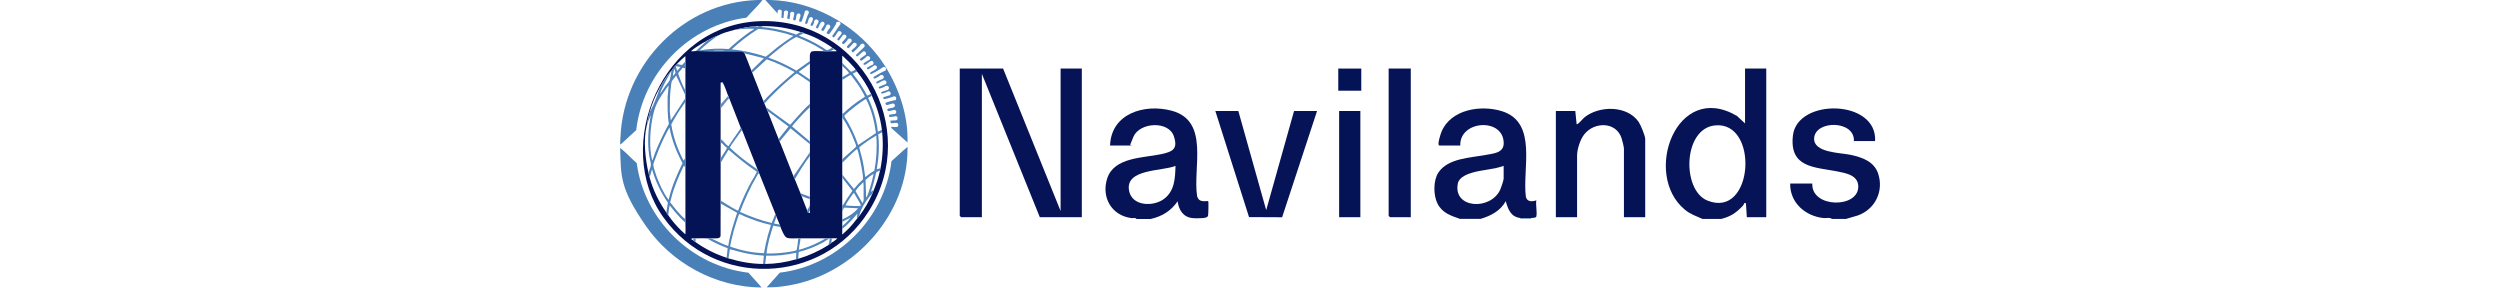
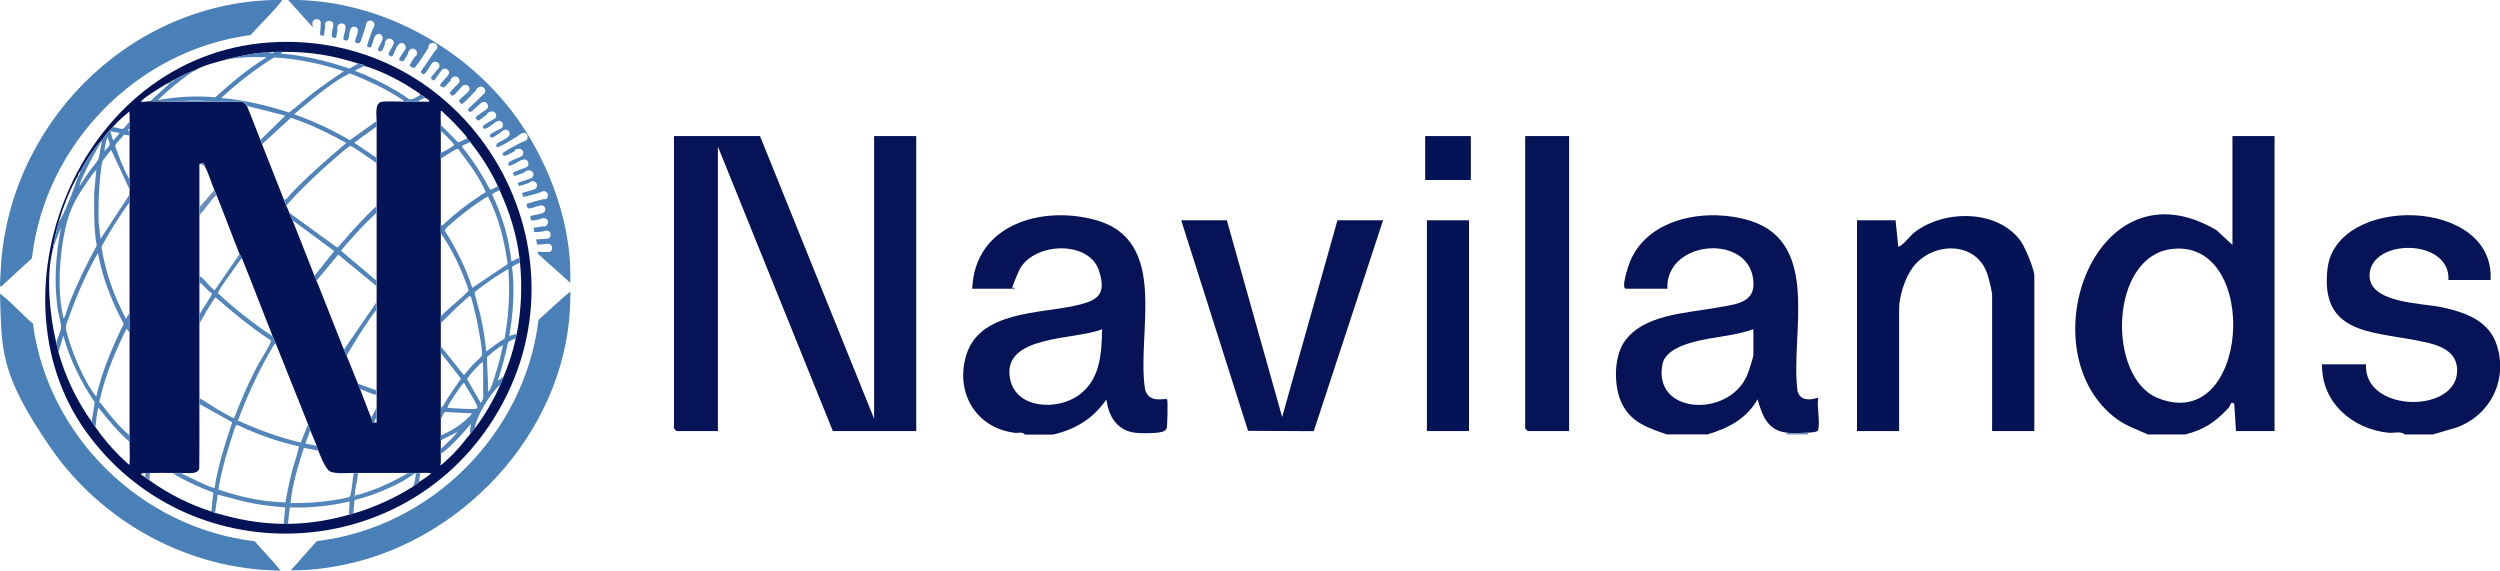
- <svg xmlns="http://www.w3.org/2000/svg" id="Layer_1" width="200" height="23" version="1.1" viewBox="0 0 2333.2 532.5">
+ <svg xmlns="http://www.w3.org/2000/svg" id="Layer_1" version="1.1" viewBox="0 0 2333.2 532.5">
  <defs>
    <style>
      .st0 {
        fill: #f8f9fb;
      }

      .st1 {
        fill: #061457;
      }

      .st2 {
        fill: #6a8ebb;
      }

      .st3 {
        fill: #041256;
      }

      .st4 {
        fill: #4f82b9;
      }

      .st5 {
        fill: #4c81b9;
      }

      .st6 {
        fill: #5285ba;
      }

      .st7 {
        fill: #4a80b8;
      }

      .st8 {
        fill: #5083ba;
      }
    </style>
  </defs>
  <g>
    <path class="st3" d="M259.4,39.2c182.6-6.1,299,196.4,201.2,351.8-86.5,137.5-285.5,143.7-380.4,11.7s-3.5-357.4,179.2-363.5ZM250,49c-10.1-.1-25,3.1-35,5.5s-2.3.7-3.5,1c-9,2.3-21.5,5.4-29.5,10-6.8,2.3-13.2,5.6-19.5,9s-3,1.2-4,2.5c-3.7,1.3-7.1,3.7-10.5,5.8s-13.1,8.2-15.5,10.9-.7.6-.5,1.3c2.7.3,5.3-.5,8-.5,10.3.1,21,.5,31.5.5s16.3,0,24.5,0,19.8,0,29.7,0c1.5.2,4.3,2.8,4.8,4,4.2,9.9,8.4,21.3,12.5,31.5s1,2.7,1.5,4c6.9,17.3,13.6,34.7,20.5,52s1.4,3,2,4.5c1,2.5,2,5,3,7.5s2.1,4.7,3,7c6.9,17.2,13.6,34.7,20.5,52s1.4,3.1,2,4.5c8.6,21.5,16.9,43,25.5,64.5.7,1.9,1.8,3.8,2.5,5.5,3.5,8.7,7,17.4,10.5,26,.6,1.6,1.4,3.4,2,5,3.6,8.9,6.7,18.1,10.5,27,.3.8,1.3,4.3,1.6,4.4s1,0,1.4,0c.7,0,1.3,0,2,0,0-1.5,0-3,0-4.5,0-3.2,0-6.3,0-9.5s0-8,0-12,0-2.7,0-4c0-25.2,0-50.3,0-75.5,0-2.3,0-4.7,0-7,0-5,0-10,0-15s0-3.3,0-5c0-21.2,0-42.3,0-63.5,0-1.8,0-3.7,0-5.5,0-13.5,0-27,0-40.5,0-1.7,0-3.3,0-5,0-9.8,0-19.7,0-29.5s0-3.3,0-5c0-5.5-2.1-17.1,5.2-18,5.8-.7,14.1,0,20.3,0s9,0,13.5,0,6.7,0,10,0c1-1-2.6-3.5-4-3.5,0-1.7-2.9-2.2-4-3s-.5-.8-1-1.2c-15.5-10.7-33.4-20.3-51.5-25.8-1-1.8-4-1.5-5.5-2-23.5-7.7-46-11.3-71-11s-5.7-.2-8.5,0-3.3.9-5,.5ZM411.4,116.5c0,1.8,0,3.7,0,5.5,0,7,0,14,0,21,0,1.7,0,3.3,0,5,0,20.7,0,41.3,0,62s0,5,0,7.5c0,26,0,52,0,78v5.5c0,7.3,0,14.7,0,22s0,4,0,6c0,17,0,34,0,51,0,3.5,0,7,0,10.5,0,5.3,0,10.7,0,16v4.5c0,2.5,0,5,0,7.5s0,3.3,0,5c0,2.6.1,5.2,0,7.8s-1.1,3.3.2,2.7,9.8-8.8,11.5-10.5c5.7-5.8,10.7-12.2,15.7-18.5s3.5-3.9,5-6c9.2-12.5,16.6-25.3,23-39.5,1.1-2.5,2-5.1,3-7.5,5.1-12.4,8.6-22.8,11.5-36,.3-1.5.7-3,1-4.5,4.2-21.8,5.2-44.4,3-66.5-.2-1.5-.3-3-.5-4.5-2.8-22.5-9.3-42.7-18.5-63-.5-1.1-.9-2.2-1.5-3.5-7.4-15.6-15.4-28.1-26-41.5-.8-1-1.8-2.2-2.5-3s-.8-1.8-1.5-2.7c-7-8.3-14.7-16-22.7-23.3-1.1-.2-.7.5-.7,1.2-.3,3.7,0,8,0,11.8ZM105.5,119c-1.1.1-4.4,4.1-5.5,5.3-2.3,2.6-3.9,4.9-5.5,7.7-1-.1-1.2.5-1.7,1-5.2,5.8-14.6,19.9-17.8,27-1.8,1.1-2,3.3-2.5,5-.9.3-1,1.1-1.4,1.8-6.6,12.2-12.2,26.3-16.1,39.7-2.6,9-4.6,18.2-6,27.5-6.1,25.2-2.5,60.9,3.5,86s1.2,5.7,2,8.5c6.7,23.9,16.9,44.9,31,65s1.6,4.1,3.5,5c6.9,10.1,15.4,20.1,24.2,28.5,1,.9,6.6,6.3,7,6.5,1,.4.7-.7.7-1.2.5-6.4,0-13.8,0-20.3s0-3.7,0-5.5c0-32,0-64,0-96s0-5,0-7.5,0-1.3,0-2c0-3,0-6,0-9,0-34.5,0-69,0-103.5,0-2.3,0-4.7,0-7s0-3,0-4.5c0-3,0-6,0-9,0-13.8,0-27.7,0-41.5s0-2.7,0-4,0-1.7,0-2.5c0-2,0-4,0-6,0-3.3.2-6.7-.2-10-4.8,4.2-9.7,8.3-14,13s-1.3,1-1.2,2ZM187,153c-.2,0-.6-.2-.9,0v40.4c0,2.2,0,4.3,0,6.5,0,19.3,0,38.7,0,58s0,3.7,0,5.5c0,9.7,0,19.3,0,29s0,.3,0,.5c0,2.3,0,4.7,0,7s0,.7,0,1c0,23.7,0,47.3,0,71s0,3.3,0,5c0,20,.1,40.1-.1,60.1-1.2,6.1-10.6,4.3-15.4,4.4s-.7,0-1,0c-2.3,0-4.7,0-7,0s-.7,0-1,0c-7.2,0-14.3-.2-21.5,0-1.5,0-3-.1-4.5,0s-2.8.2-4,.8c0,1.3,3.2,2.7,4,3.2,1.3,1,2.6,2,4,3,18.1,12.8,36.4,22,57.5,29s2.4.6,3.5,1c20.8,6.5,42.1,10.3,64,10.5,1.3,0,2.7,0,4,0,19.9-.2,38-3.2,57-8.5s2.5-.6,4-1c20.1-6,38.6-14.4,56.4-25.6.2-.3,0-.7,0-.9,2.1.1,3.6-2,5-3,3.9-2.6,8-5,11.5-8.3-3.5-.5-7-.2-10.5-.2s-8.7,0-13,0c-15,0-30,0-45,0-1.3,0-2.7,0-4,0-5.5,0-18,1.1-22.2-1.6-4.4-2.8-8.8-14.3-10.8-19.4s-.8-2.9-1.5-4.5c-2-4.8-4.1-9.7-6-14.5s-1.2-3.6-2-5.5c-10-25-20-50-30-75-.9-2.3-2.1-4.7-3-7-9.6-24-18.8-48.4-28.5-72.5-.6-1.5-2.2-3.7-2.5-4.5-7.3-18.1-14.1-36.8-21.5-55s-1.4-3.1-2-4.5c-3-7.5-5.2-15.3-9-22.5s.2-1.7-1-2.3-1.9-.2-3,.3ZM130.8,441.5v.5c.3-.2.3-.3,0-.5Z" />
    <path class="st7" d="M254.5,0c3,0,6,0,9,0-8.3,11.4-20.3,21.9-29.5,32.7C127.8,46.6,41.9,134.7,29.8,241l-28.4,26.1-1.3.5c-.3-4.7.3-9.3.5-14C6.5,117.9,117.8,4.1,254.5,0Z" />
    <path class="st7" d="M532.3,276c0,119-93.8,225.2-207.8,250.3-17.2,3.8-35.5,6.3-53.1,5.9l24.3-27.2c106.6-12.7,194-99.9,206.9-206.5,9.9-8.8,19.5-18.1,29.7-26.5v4Z" />
    <path class="st7" d="M237.8,505.2c7.8,9.3,16.6,17.9,24.1,27.3-85.5-.6-166.6-44.9-214.8-114.8S1.7,325.8,0,274.5c.9-.2,1,.4,1.5.7,10,7.7,19.4,18.6,29.2,26.8,13.9,105.4,101.6,190.9,207,203.1Z" />
    <path class="st5" d="M278.4,0c77.2,2.2,152.1,42.7,198.9,103.3,32.3,41.9,55,99.8,55,153.2,0,2.5,0,5,0,7.5l-29.8-26.7c-.5-1.7-1.6-2.2.6-2.3s9.4,1,11.1-.6,1.4-5.8-1.3-6.6-8.7,1-11.7.3l-.8-4.5c2.8-.9,10.6.1,12.4-1.6s1.4-5.8-1.3-6.6-3.4.5-5.3.7-7.4.8-7.7.5-.5-3.3-.5-4c2.6-.2,5.2-.9,7.8-1.3s2.1,1,4.2-.9c3-2.7,1.1-7-2.8-6.8s-2,.8-3.1,1c-1.7.3-6.6,1.4-7.9,1.1s-1.2-2.7-1.3-3.3c-.1-1,2.1-1.2,3-1.5,3.7-1.1,12-.8,10.9-6.4-1.2-5.7-9.6-.9-13-.2s-3.7.1-4.5-3.9c4.5-1.6,9.3-3,14-4.1s2.8,0,4-.5c2.6-1,2.8-5.2.4-6.8s-5,.5-7.9,1.4-12.9,3.7-13.5,3.2-.7-2.9-1-3.5l12.2-3.6c2.3-2.1,2.4-5.4-.5-6.9s-3.7.4-6,1.3-7.7,2.7-8.3,2.7-1.5-2.8-1.3-3l12.5-4.3c4-2.8,1.6-8.1-3.2-7.2s-1.5,1.1-2.5,1.5c-1.5.6-9.1,3.7-10,3.5s-1.4-2.4-1.3-2.7c.2-1,11.2-4.9,13-5.6,3-2.5.7-7.5-3-7s-7.2,3.6-9.5,4.5-5.2,2.7-5-.5,11.6-5.4,13.2-7.8c2.3-3.5-.9-7.1-4.9-5.9s-1.4,1.4-2.2,1.8c-1.6.9-7.6,4.2-9,4.5-2.2.4-3.6-1.8-1.3-3.3,4.3-3,10.9-6.3,15.6-8.8s5.8-1.7,6.4-4.1,0-4.6-2.7-5.1-4.9,2.1-7.4,3.6c-4.3,2.6-11.3,7-15.6,8.9s-3,.2-3.1-2.4c2.7-2.2,12.1-5.4,12.3-8.9s-2.9-5-5.4-4c-1.7,1.2-10.2,7.7-11.6,7.2s-1.6-2.2-1.3-2.9,6.6-4,7.7-4.6,2.7-.4,3.7-2.3c1.5-2.8.1-5.3-2.8-6.1-3.8.3-9.1,6.6-12.5,7.3s-2.8-.8-2.7-2.1,10.2-6.5,11.5-7.5c2.6-3.7-1.3-7.8-5.4-5.9s-1.2,1.5-1.9,2.1c-1.4,1-7.2,5.5-8.2,5.9s-3.3-1.8-2.8-2.8c1.2-2.4,10.7-7.2,11.2-8.9,1.2-3.9-2.3-7.1-5.9-4.9-1.6,1.3-9.1,8.5-10.3,8.7s-3.1-2.3-1.7-3.2l15-14.4c2.2-3.8-2.2-7.9-5.8-5.3s-1.4,1.9-2.2,2.8c-1.6,1.6-12.3,12.9-13.2,12.7s-2.9-2.6-2.8-3.1c1.9-3.6,13.7-9.4,8.7-13.8-1.4-1.2-3.4-1.4-5-.4-1.6,1.4-7.7,9-9.1,9.4s-3-1.6-3.1-2.3c-.2-1.1,7.3-8.4,8.7-9.7,1.7-4-2.6-7.6-6-5s-1.1,2.1-2,3-5.6,6.3-6.1,6.4c-.8.2-3.3-1.1-3.6-1.5-1.2-2.1,8.8-9.2,8.4-12.6s-5.1-4.7-7-2.1l-7,9.7c-.4.3-2.8-1.4-3-1.8-.6-1.9,7.4-8.9,7.9-11,.8-3.7-3.7-6.1-6.5-3.9-1.5,1.9-5.7,9.6-7.5,10.6s-4.3-2-2.5-3.6c4.4-5.4,7.8-11.9,12-17.3s1.6-.8,2.1-2c1.6-3.6-.8-6.7-4.8-5.8s-2.3,2.9-3.3,4.7c-2.5,4.1-8.8,14-11.8,17.2s-.7,1.1-1.9,1-3.5-1.4-3.4-2.2c0-1.2,3.5-6.3,4.4-7.6s1.6-1,2-2.1c1.6-4.9-3.8-7.9-6.6-4.6s-.7,2.2-1.3,3.2-4.1,7-4.5,7.2c-.6.4-3.7-.7-3.9-1-1-1.4,5.5-9.2,5.9-10.8,1-4.5-4-7.1-6.9-3.4s-4.5,10.4-5.8,10.7-3-1.2-3.2-1.8c-.3-1.2,4.6-8.6,4.9-10.1.8-4.2-4.9-6.4-7.2-3.1s-.6,2.6-1.1,3.9c-1.4,3.3-2.7,8.9-6.6,5.3.4-3.7,5.8-9.3,4.3-12.7s-4.8-2.8-6.5-1-3.1,10-4.3,10.9-3.3-.4-3.4-.5c-.7-.8,3.9-13.1,4.6-15.1s3.2-4.4,1.8-7.1-5.2-2.8-7.1-.2c-.3,2.5-1,4.8-1.9,7.1s-2.7,9.2-3.9,11.1-4.5.9-4.6.3c-1.1-3.9,6.3-13.1-.3-14.6s-4.6,10.9-6.7,12.3-3.7-.3-3.9-.5c-1.2-1.4,3-10.6,1.5-13.2s-6.1-2.4-7.2.9.2,2,0,3-1.1,7.6-1.4,7.9-3.4-.6-3.5-.7c-1.8-1.3,1.4-10.1,1-12.5-.6-3.3-6.8-4.1-7.8.2-.3,1.2.3,1.9.2,2.7-.3,2.8-1.1,5.5-1,8.3-.6-.2-3.3-.4-3.5-.5-.9-.9,1.1-11.4,0-13.3-1.7-2.9-7-2.1-7.4,1.6s1,2.9.2,4.1L268.9,0c3.2,0,6.3,0,9.5,0Z" />
    <path class="st8" d="M436.4,129.5c.7.8,1.7,2,2.5,3l-7.5,3.5.2,1.5c9.9,12.2,18.3,25.4,25.7,39.3,1.4.9,5.6-2.7,7.5-2.8.6,1.3,1,2.4,1.5,3.5-1.2.9-7.1,2.8-6.9,4.2,9.3,19.5,15.6,40.7,17.9,62.3l7.5-3.5c.2,1.5.3,3,.5,4.5l-7.4,3.8c2.6,21.5,1.1,43.4-2.6,64.7l7-2c-.3,1.5-.7,3-1,4.5-2.1.6-6.4,1.9-7.3,4-2.4,11.6-5.4,23.1-9.2,34.3-.3,2,2.3-.8,2.8-1.2s1.3-.9,2.2-1.1c-1,2.4-1.9,5-3,7.5-2.1,1-4,3.4-5.5,5.3-6.8,8.2-14.9,21.7-17.6,31.9-.2.7-.8,1.9,0,2.3-1.5,2.1-3.4,4-5,6-.5-3.3.7-6.3.8-9.5-6.3,7.5-12.8,14.8-20,21.5-2.4,2.2-5.4,5.1-8.3,6.5,0-1.7,0-3.3,0-5,1,0,1.4-.7,2-1.2,5-4.6,9.2-8.6,13.5-13.8s1.6,0,1.3-1.5l-1.8,1.5-15,7.5v-4.5c11.1-4.7,21.7-11.5,29.5-20.7l-25.2-1.3c-2,.4-2.3,4.9-4.2,6,0-3.5,0-7,0-10.5,1.3.2,1.5-.3,2.1-1.1,1.7-2,3.3-5.8,4.9-8.1,3.8-5.9,8-11.6,11.9-17.4l-18.9-24.3c0-2,0-4,0-6l21.7,27c2.8-3.3,5.6-6.8,8.5-10,1.8-1.9,6.8-6,7.8-7.7s.5-1.1.5-2c.2-5.8-2.2-17.6-3.3-23.8s-1.3-7-2.1-10.4-4.3-19-5.2-19.6-1.1,0-1.5.2c-1.3.7-6,5.1-7.5,6.5-6,5.2-11.2,11.2-17,16.5-.6.6-1,1.3-2,1.2v-5.5c2.5-3.6,25.8-22.5,26-24.3s-2.5-7.6-3.1-9.4c-5.7-15.4-13.5-30.9-22.9-44.4,0-2.5,0-5,0-7.5l1.7.5c11-10.4,22.8-19.8,35.5-28s4.6-2.3,4.7-2.5c.7-1-2.2-6-2.9-7.3-6.2-12-14.6-22.8-22.7-33.6-1.8-1-13.6,8.3-16.4,8.9,0-1.7,0-3.3,0-5,3.5-1.8,8.5-4.2,11.7-6.6s.9-.4.8-1.2c0-1.6-10.6-11.5-12.5-13.3,0-1.8,0-3.7,0-5.5l16.3,16.4c1.8.6,6.5-3.3,8.7-3.4ZM473.8,246.5c-3-21.7-8.2-43.5-18.3-62.9-1.6-.5-17.7,11.4-20.1,13.3-3.9,3-7.9,6.2-11.6,9.4s-7.7,6.6-8.2,7.8-.4,1.3,0,2c10.5,16.4,19.1,34,25.2,52.5l32.9-22.1ZM474.4,251l-13.1,8.1c-2.3,1.5-17.9,12.7-18.3,13.7s4.4,17.4,5.1,20.3c2.7,11.5,4.5,23.2,5.8,34.9,5.5-4.2,10.9-8.5,17-11.9,3.9-21.5,5.2-43.4,3.5-65.1ZM455.4,365.5c1.1-.5,1.7-1.5,2.2-2.5,1.8-3.7,3.6-10,4.9-14.1,2.8-8.8,5.2-17.8,6.9-26.9-5.4,3.1-10.4,7-14.9,11.4.1,10.7,1.2,21.4.9,32.1ZM450.4,337.5c-5.3,4.9-10.6,10.2-14.5,16.3l12.8,22.2c3.5-3.4,2.1-8.7,2.2-13.3s0-6.1,0-9.5c0-5.3.3-10.6-.5-15.8ZM433.4,357.5c-.8-.2-1,.3-1.5.8-2.5,2.6-12.2,17.1-13.6,20.4s-.5,1.1-.4,1.9c3.5.3,26.4,2,27.4.4s-1.9-6-2.7-7.4c-2.8-5.5-6.5-10.5-9.3-16Z" />
    <path class="st4" d="M121,120c-1.7.8-2.2,2.2,0,2.5,0,1.3,0,2.7,0,4l-5.4-.9c-1.1,2.6-8.1,8.4-8.1,10.6,3.6,10.9,8,21.7,13.5,31.8,0,3,0,6,0,9l-17.2-37c-.6.3-7.8,9.6-8.1,10.4-1,2.6-1.7,10.7-2.1,13.9-1.7,14.1-1.7,28.2-1.6,42.5l1.8,16.2,27.2-41.5c0,2.3,0,4.7,0,7-9.7,13.3-18.5,27.3-26.3,41.8,3.6,23.6,11.7,46.2,22.8,67.2l3.5-5.5c0,3,0,6,0,9-.8.2-.7,1.8,0,2,0,2.5,0,5,0,7.5l-3-3.8c-9.3,19.1-18.1,39.4-23.3,60.1s-2.1,6.7-1.4,8.6c8.4,10.9,17.1,22.3,27.7,31,0,1.8,0,3.7,0,5.5-1,0-1.4-.7-2-1.2-10.1-9.1-18.7-19.7-27.2-30.3-1.6,5.9-2,12-2.7,18-1.9-.9-2.5-3.5-3.5-5l2.8-18c-12.9-18.9-23.2-39.8-29.3-62l-4.5,15c-.8-2.8-1.3-5.6-2-8.5.8-3.9,4.4-11.1,4.4-14.7s-2.7-12.9-3.3-17.6c-3.3-24.2-1.8-49.3,2.9-73.2-.9.1-.9,1-1.1,1.6-2.4,5.4-5,12.2-6.4,17.9,1.4-9.3,3.4-18.5,6-27.5.9-.3,1-1.1,1.4-1.8,6.2-11.4,12-26.9,16.1-39.2,1.6-1.3,1.8-4,2.5-5.5,3.1-7,12.6-21.2,17.8-27s.7-1.2,1.7-1c-5,8.8-10,17.7-14.4,26.8s-4.4,9.4-6.1,14.2c1.4.3.9-.4,1.2-1,2.6-3.9,5.2-7.8,7.9-11.7s7.4-8.9,8.5-11.5,2.1-10.1,2.7-13.3.9-3.5.1-3.6c1.6-2.9,3.2-5.1,5.5-7.7s4.4-5.1,5.5-5.3c2.6-.3,7,2,9.1,1.4s4.5-5.4,6.4-6.4c0,2,0,4,0,6ZM111.5,124l-8.5-1.5,2.5,8.5c.4.3,6.3-6.7,6-7ZM97.5,141c1-1,4.7-4.9,4.9-5.9.4-1.5-1.7-5.4-1.9-7.1-.8.5-1,2.6-1.3,3.5-.8,3.1-1.5,6.3-1.7,9.5ZM90.3,157.5v.5c.3-.2.3-.3,0-.5ZM60,296.5c.5-.5,3.9-11.2,4.6-13.1,7.3-18.6,16.1-36.7,25.7-54.2-2.9-16.2-2.4-32.6-2.4-49l2-21.7c-3,3-5.6,7-8.1,10.6-11.1,16.2-16.9,25.8-21.1,45.4-5.2,23.9-7.4,57.4-1.7,81.3.1.6.1,1.6,1,.7ZM73.8,173.5v.5c.3-.2.3-.3,0-.5ZM57,214c.4-.7-.3-1.3-.5-1-.4.7.3,1.3.5,1ZM90,369.5c5.3-23.5,15-45.7,25.5-67.3-11.2-20.6-19.8-42.6-24-65.7-.4-.3-4.4,7.3-4.8,8-7.3,13.8-14.3,29.6-19.7,44.3s-5.4,13.7-5.5,17,4.4,16.5,6,21c4.5,12.5,13.2,31.8,21.4,42.1s0,.9,1.1.6Z" />
    <path class="st6" d="M226,241.5c-1.3,0-2,1.6-2.7,2.6-3.5,4.7-6.9,9.5-10.2,14.3s-7.9,10.7-9.2,13.8-.5.9-.3,1.5,11.7,10.7,13.4,12.1c11.9,10.1,24.6,19.4,37.5,28.2.9,2.3,2.1,4.7,3,7-1.9-.3-3.2,3.2-4.1,4.7-12.4,20.9-22.7,44.1-31.4,66.8,18.9,8.5,38.4,15.8,58.7,20.5l6.8-17c.8,1.9,1.3,3.8,2,5.5l-4.5,12.5,10.5,2c.7,1.6,1,3.4,1.5,4.5l-13.4-2.5c-5.4,16.7-10.7,33.9-12.5,51.5,13.2.2,26.5-.6,39.6-2.6,2.8-.4,13.8-2.2,15.6-3.3s3-19.4,3.8-22c1.3,0,2.7,0,4,0-.4,6.6-2.5,13.1-3,19.8s0,.8.8.8c2.8-.2,9.1-2.5,12-3.5,11.3-3.8,22.3-9,32.7-14.8s2.6-1,2.5-2.3c4.3,0,8.7,0,13,0l-1,8.5c-1.4,1-2.9,3.1-5,3,.7-2.5,1.7-7.6,2-10.3s0-1-.7-.7c-2.3.7-8.5,5.3-11.2,6.8-14.3,7.7-29.7,14-45.4,17.8l-1.1,12.9c-1.5.4-2.7.6-4,1l.5-12.5c-18.2,4.1-36.9,6.1-55.7,5.5l-1.8,15.5c-1.3,0-2.7,0-4,0l1.5-15.5c-10.1-.9-20.1-1.9-30-3.8-11.2-2.1-22-5.5-33-8.2l-2.5,17c-1.1-.4-2.3-.6-3.5-1l1.9-17.9c-12.6-4.7-24.9-10.2-36.4-17.1v-1c2.3,0,4.7,0,7,0-.3,1.6.5.8,1,1,9.8,4.2,19.2,9.9,29.5,13,3.2-20.9,9.8-41.2,16.4-61.2l-.8-.8-29.7-16.6c0-1.7,0-3.3,0-5,1-.2,1.6.4,2.4.9,6.7,4,13,8.4,19.8,12.2s9.6,5.4,10.3,4.9c5.5-14.6,11.8-29,18.8-43s11.3-18.8,14.9-27.1.5-1,.4-1.6v-.6c-18.3-11.9-34.9-25.9-51.4-40-.8-.1-2.4,2.7-2.9,3.5-4,6.1-7.5,12.7-11.3,19h-1c0-2.3,0-4.7,0-7l.5-.5c1.3-2.8,11-16.6,11-18.3s-.3-.9-.7-1.3c-4.1-2.5-6.6-7.2-10.8-9.5,0-1.8,0-3.7,0-5.5,1.1-.2,1.5.4,2.3,1,3.6,3,7.4,8.6,11,11s.5.7,1.2.5l23-33.5c.3.8,1.9,3,2.5,4.5ZM278.9,416.5c-16.8-3.5-33.1-9.3-48.8-15.9-1.6-.7-8.7-4.5-9.7-3.9s-9.3,28-10.3,31.7c-.9,3.4-6.9,27.3-6.1,28.5,20,6.9,41.1,11.5,62.4,12,1.9-11.1,4.3-22.2,7.2-33.1.7-2.5,6.1-18.6,5.3-19.4Z" />
    <path class="st8" d="M263.5,48.5l-1.5,1.5c17.3,1.4,34.4,4.9,51,9.8s11.9,4.5,13.5,4,5.6-3.7,8-4.3c1.5.5,4.5.2,5.5,2l-9,4.5c13.4,5,26.3,11.4,38.6,18.6s9.6,6.9,12.5,8,7.8-2.8,10.4-4.1c1.1.8,3.9,1.3,4,3-1.1,0-3.6,1.5-4.7,2.1s-1.6.2-1.3,1.4c-4.5,0-9,0-13.5,0-.5-1.8-3.2-3-4.7-4-14-9-29.7-16.1-45.2-22.3-.9-.3-1.6.3-2.4.7-11.9,5.7-29.5,19.9-39.9,28.6-3.1,2.6-6.5,5.2-9.4,7.9s-.5.3-.3,1c17.9,6.2,35,14.4,51.3,23.9l25.2-17.9c0,1.7,0,3.3,0,5l-21,15.3,21,14.2c0,1.7,0,3.3,0,5-6.2-4.1-12.2-8.8-18.5-12.7s-5-3.6-6.6-3.2-11.7,9.3-13.6,10.9c-15,12.8-30.6,27.6-43.7,42.2s-1,1.2-2,1.3c-.6-1.5-1.4-3-2-4.5,2.8-.2,4.3-3.5,6-5.3,16.3-17,34-32.5,52-47.7-16.6-9.1-33.7-17.5-51.7-23.5l-26.7,24.5c-.5-1.3-1-2.7-1.5-4l23-22.5-35.5-9c-.5-1.2-3.3-3.8-4.8-4-9.9,0-19.8,0-29.7,0-5.9-1.3-12.7-1.3-18.8-1s-4.1.4-5.7,1c-10.5,0-21.1-.4-31.5-.5l19-17.5c1.4-.4,2.8-1.2,3.5-2.5,6.3-3.4,12.7-6.7,19.5-9-6.1,3.5-13.7,9.5-19.2,14-5.5,4.4-10.7,9.2-15.8,14,17.7-3.2,35.7-4.2,53.6-2.6,14.9-13.3,30.2-26.5,47.3-36.9.1-.8-.7-.5-1.2-.5-10-.5-21.8,0-31.7,1.5v-.5c10-2.4,24.9-5.6,35-5.5s5.4,1.8,5-.5c2.8-.2,5.7,0,8.5,0ZM320.9,66.5c-21-7-42.9-11.6-65.1-12.9-17.6,11-34.2,23.7-49.3,37.9,21.6,1.7,42.7,6.9,63.2,13.5,7.5-5.5,14.4-11.9,21.8-17.7,9.5-7.4,19.4-14.1,29.4-20.8Z" />
    <path class="st8" d="M351.4,193c0,1.8,0,3.7,0,5.5-6.8,6.4-13.5,13.1-19.7,20s-13.3,14.7-13.2,15.7l32.9,27.8c0,1.7,0,3.3,0,5l-35.8-29.4-20.2,24.4c-.6-1.4-1.4-2.9-2-4.5l18.5-23.2-39-28.8c-.9-2.3-2.1-4.7-3-7l44.7,32.5c1.2,0,9.4-10.3,11-12,7.4-8,15.7-17.5,23.7-24.8s1-1.3,2-1.2Z" />
    <path class="st8" d="M351.4,289c-10.4,13.6-19.3,28.3-28,43-.7-1.7-1.8-3.6-2.5-5.5l30.5-44.5c0,2.3,0,4.7,0,7Z" />
    <path class="st2" d="M202,182c-5.3,4.8-9.2,11.5-14,16.7s-1,1.2-2,1.3c0-2.2,0-4.3,0-6.5l14-16c.6,1.4,1.4,2.9,2,4.5Z" />
    <path class="st4" d="M351.4,364.5c0,1.3,0,2.7,0,4-5.4-.9-10.4-3.7-15.5-5.5-.6-1.6-1.4-3.4-2-5l17.5,6.5Z" />
    <path class="st5" d="M351.4,390c-1.3.8-1.8,3-2,4.5-.4,0-1.1.2-1.4,0s-1.3-3.7-1.6-4.4l5-9.5c0,3.2,0,6.3,0,9.5Z" />
    <path class="st2" d="M140,441.5l-.5,7c-1.4-1-2.7-2-4-3v-4c1.5-.1,3,0,4.5,0Z" />
    <path class="st2" d="M196,95c-8.2,0-16.3,0-24.5,0,1.6-.7,4-.9,5.7-1,6-.3,12.9-.3,18.8,1Z" />
    <path class="st2" d="M191,155l-4-2c1.1-.4,1.6-.9,3-.3s.7,1.8,1,2.3Z" />
    <path class="st0" d="M255,48.5c.4,2.3-4,.5-5,.5,1.7.4,3.5-.4,5-.5Z" />
    <path class="st2" d="M215,54.5v.5c-.9.1-2.2,1-3.5.5,1.2-.3,2.3-.7,3.5-1Z" />
    <path class="st2" d="M159,77h-.5c1-1.3,2.7-1.8,4-2.5-.7,1.3-2.1,2.1-3.5,2.5Z" />
    <path class="st2" d="M187,300c-.2.3.4,1.3-1,1,0-.3,0-.7,0-1h1Z" />
    <path class="st2" d="M170.5,441.5v1c-.5-.2-1.3.6-1-1,.3,0,.7,0,1,0Z" />
    <path class="st2" d="M162.5,441.5v1c-.3-.2-1.3.4-1-1,.3,0,.7,0,1,0Z" />
    <path class="st2" d="M130.8,441.5c.3.2.3.3,0,.5v-.5Z" />
    <path class="st2" d="M186,293c0-.2,0-.3,0-.5h.5l-.5.5Z" />
    <path class="st2" d="M426.4,403.5l1.8-1.5c.4,1.4-1.2,1.4-1.3,1.5h-.5Z" />
  </g>
  <g>
    <path class="st1" d="M2004.9,405.6c-12.1-5.5-22.2-8.5-32.8-17.2-79.1-64.8-16-240,96.5-173.6l14.9,13.8v-101.6h39.3v275.3h-36l-1.6-25.4c-3.4-3.3-3.5,1.9-5.6,4.1-12.5,13.1-22.3,19.9-40.2,24.5h-34.4ZM2027.5,232.3c-59,6.3-61.3,119.7-13.9,139.1,86.1,35.1,96.7-148,13.9-139.1Z" />
    <path class="st1" d="M1556.1,405.6c-17.5-6.1-33.6-11-42.4-28.9-7.6-15.4-7.8-42.3,1.7-56.9,17.5-26.7,59-27.5,86.9-32.7,14.2-2.7,34.2-3.4,34.2-21.7,0-48.3-82.2-42.7-80.4,4.1h-38.5c-5.3,0,2.3-22.1,3.8-25.7,17.3-41.5,73.2-50,112-37.8,66.6,21,37.2,106.8,44.2,159,2.7,9.2,11.5,8.7,19.3,6.1-1.4,8.4,1.9,22.5,0,30-.6,2.6-7.7,2.6-9.9,2.7-5.5.3-14.4.7-19.7,0-17.8-2.2-22.7-16.1-27-31.2-9.9,18-27.6,27.2-46.7,32.8h-37.7ZM1636.4,307.2c-18,6.6-37.7,7-56,12-10.4,2.8-26.3,8.5-28.8,20.4-9.6,47,61,50.7,78.6,11.4,1.5-3.4,6.2-17.2,6.2-20v-23.8Z" />
    <path class="st1" d="M946.8,403.9c-36.7-4.7-55.9-38.6-44.7-73.4,12.9-39.8,67.4-37.8,100.7-45.1,21.1-4.6,30.6-9.8,22.7-33.2-9.8-28.9-63-25.8-74.7.9s-2.6,11-4.1,16.4h-39.3c2.1-59.6,64.1-77.9,114.3-64.4,70.5,19,38.8,105.2,46.9,157.9,3.4,14.4,19,8.1,20.6,9.7.9.9.3,25-.3,26.8-1.2,3.7-6.3,4-9.6,4.4-5.1.5-14.5.6-19.7,0-17-1.9-25.1-15.5-27-31.1-12.4,17.9-28.8,28-50,32.8h-26.2c-1.8-3-6.8-1.3-9.8-1.6ZM1028.7,307.2c-24.4,10.3-93.7,5-86.1,46,5.4,28.9,44.8,30.1,64.6,15.3,19.9-14.8,20.8-38.4,21.4-61.3Z" />
    <path class="st1" d="M2229.3,403.9c-33.7-3.3-62.9-28.3-62.2-63.9h41c-2.2,46,87.2,46.3,85.1,4.3-1-20-23.1-23.7-38.9-26.8-42.1-8.2-89.1-6.6-82.1-66.7,8.2-69.5,156.5-67,152.2,10.5h-39.3c2-38.7-71.3-39.2-73.6-5.5-1.9,27.3,48.9,27,67.2,30.9,21.7,4.7,44,12.2,51.5,35.3,10.5,32.6-5.9,65.5-37.6,77l-22.1,6.5h-26.2c-3.3-3.3-10.1-1.2-14.7-1.6Z" />
    <path class="st2" d="M1687.2,403.9v1.6h-19.7v-1.6c5.3.7,14.1.3,19.7,0Z" />
    <path class="st1" d="M709.3,127l106.5,263.8V127h39.3v275.3h-77.8l-107.3-265.5v265.5h-38.5c-.2,0-2.5-2.3-2.5-2.5V127h80.3Z" />
    <path class="st3" d="M1898.5,402.3h-39.3v-127c0-3.2-3-15-4.2-18.8-10-31.8-51-31.3-69.5-7.4-7.4,9.6-13.1,27.2-13.1,39.3v113.9h-39.3v-196.7h36l2.5,24.6c3.5,0,11.3-10.4,14.8-13.1,27.5-21.7,78.3-22,99.8,8.3,3.7,5.3,12.4,26,12.4,31.9v145Z" />
    <polygon class="st1" points="1145 205.6 1196.6 389.2 1248.2 205.6 1290.8 205.6 1226.1 402.4 1164.8 402.1 1102.4 205.6 1145 205.6" />
    <path class="st1" d="M1464.4,127v275.3h-38.5c-.2,0-2.5-2.3-2.5-2.5V127h41Z" />
    <rect class="st3" x="1331.7" y="205.6" width="39.3" height="196.7" />
    <rect class="st3" x="1330.1" y="127" width="42.6" height="41" />
  </g>
</svg>
